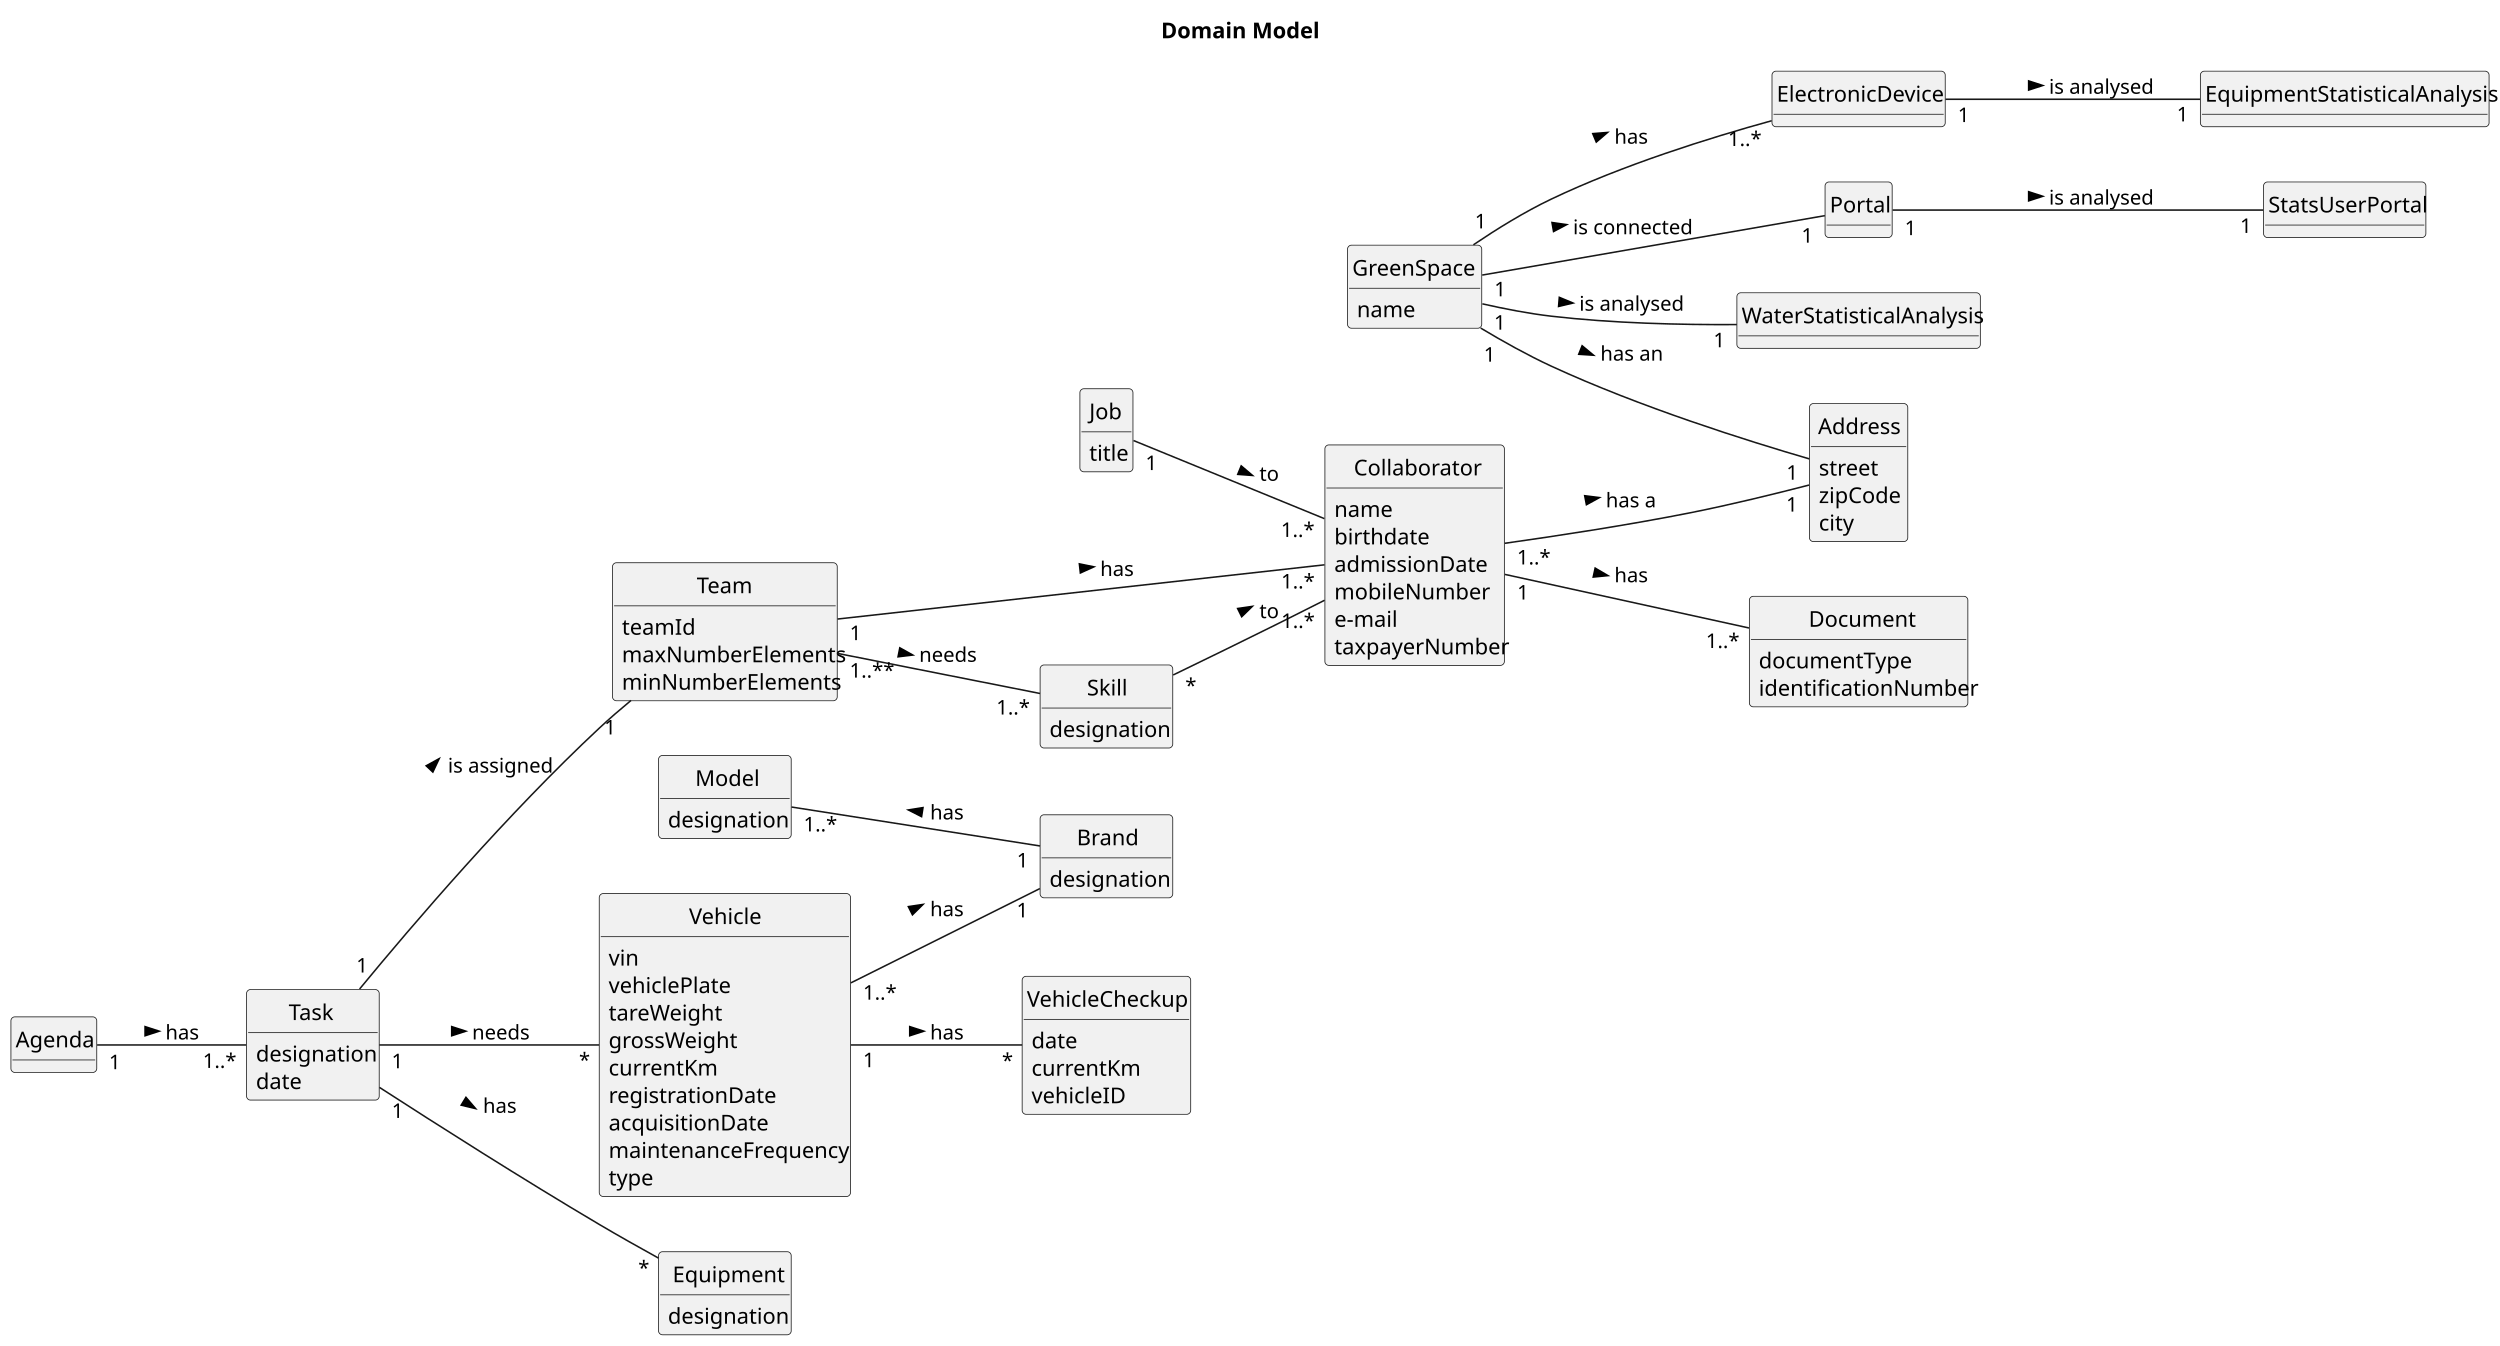
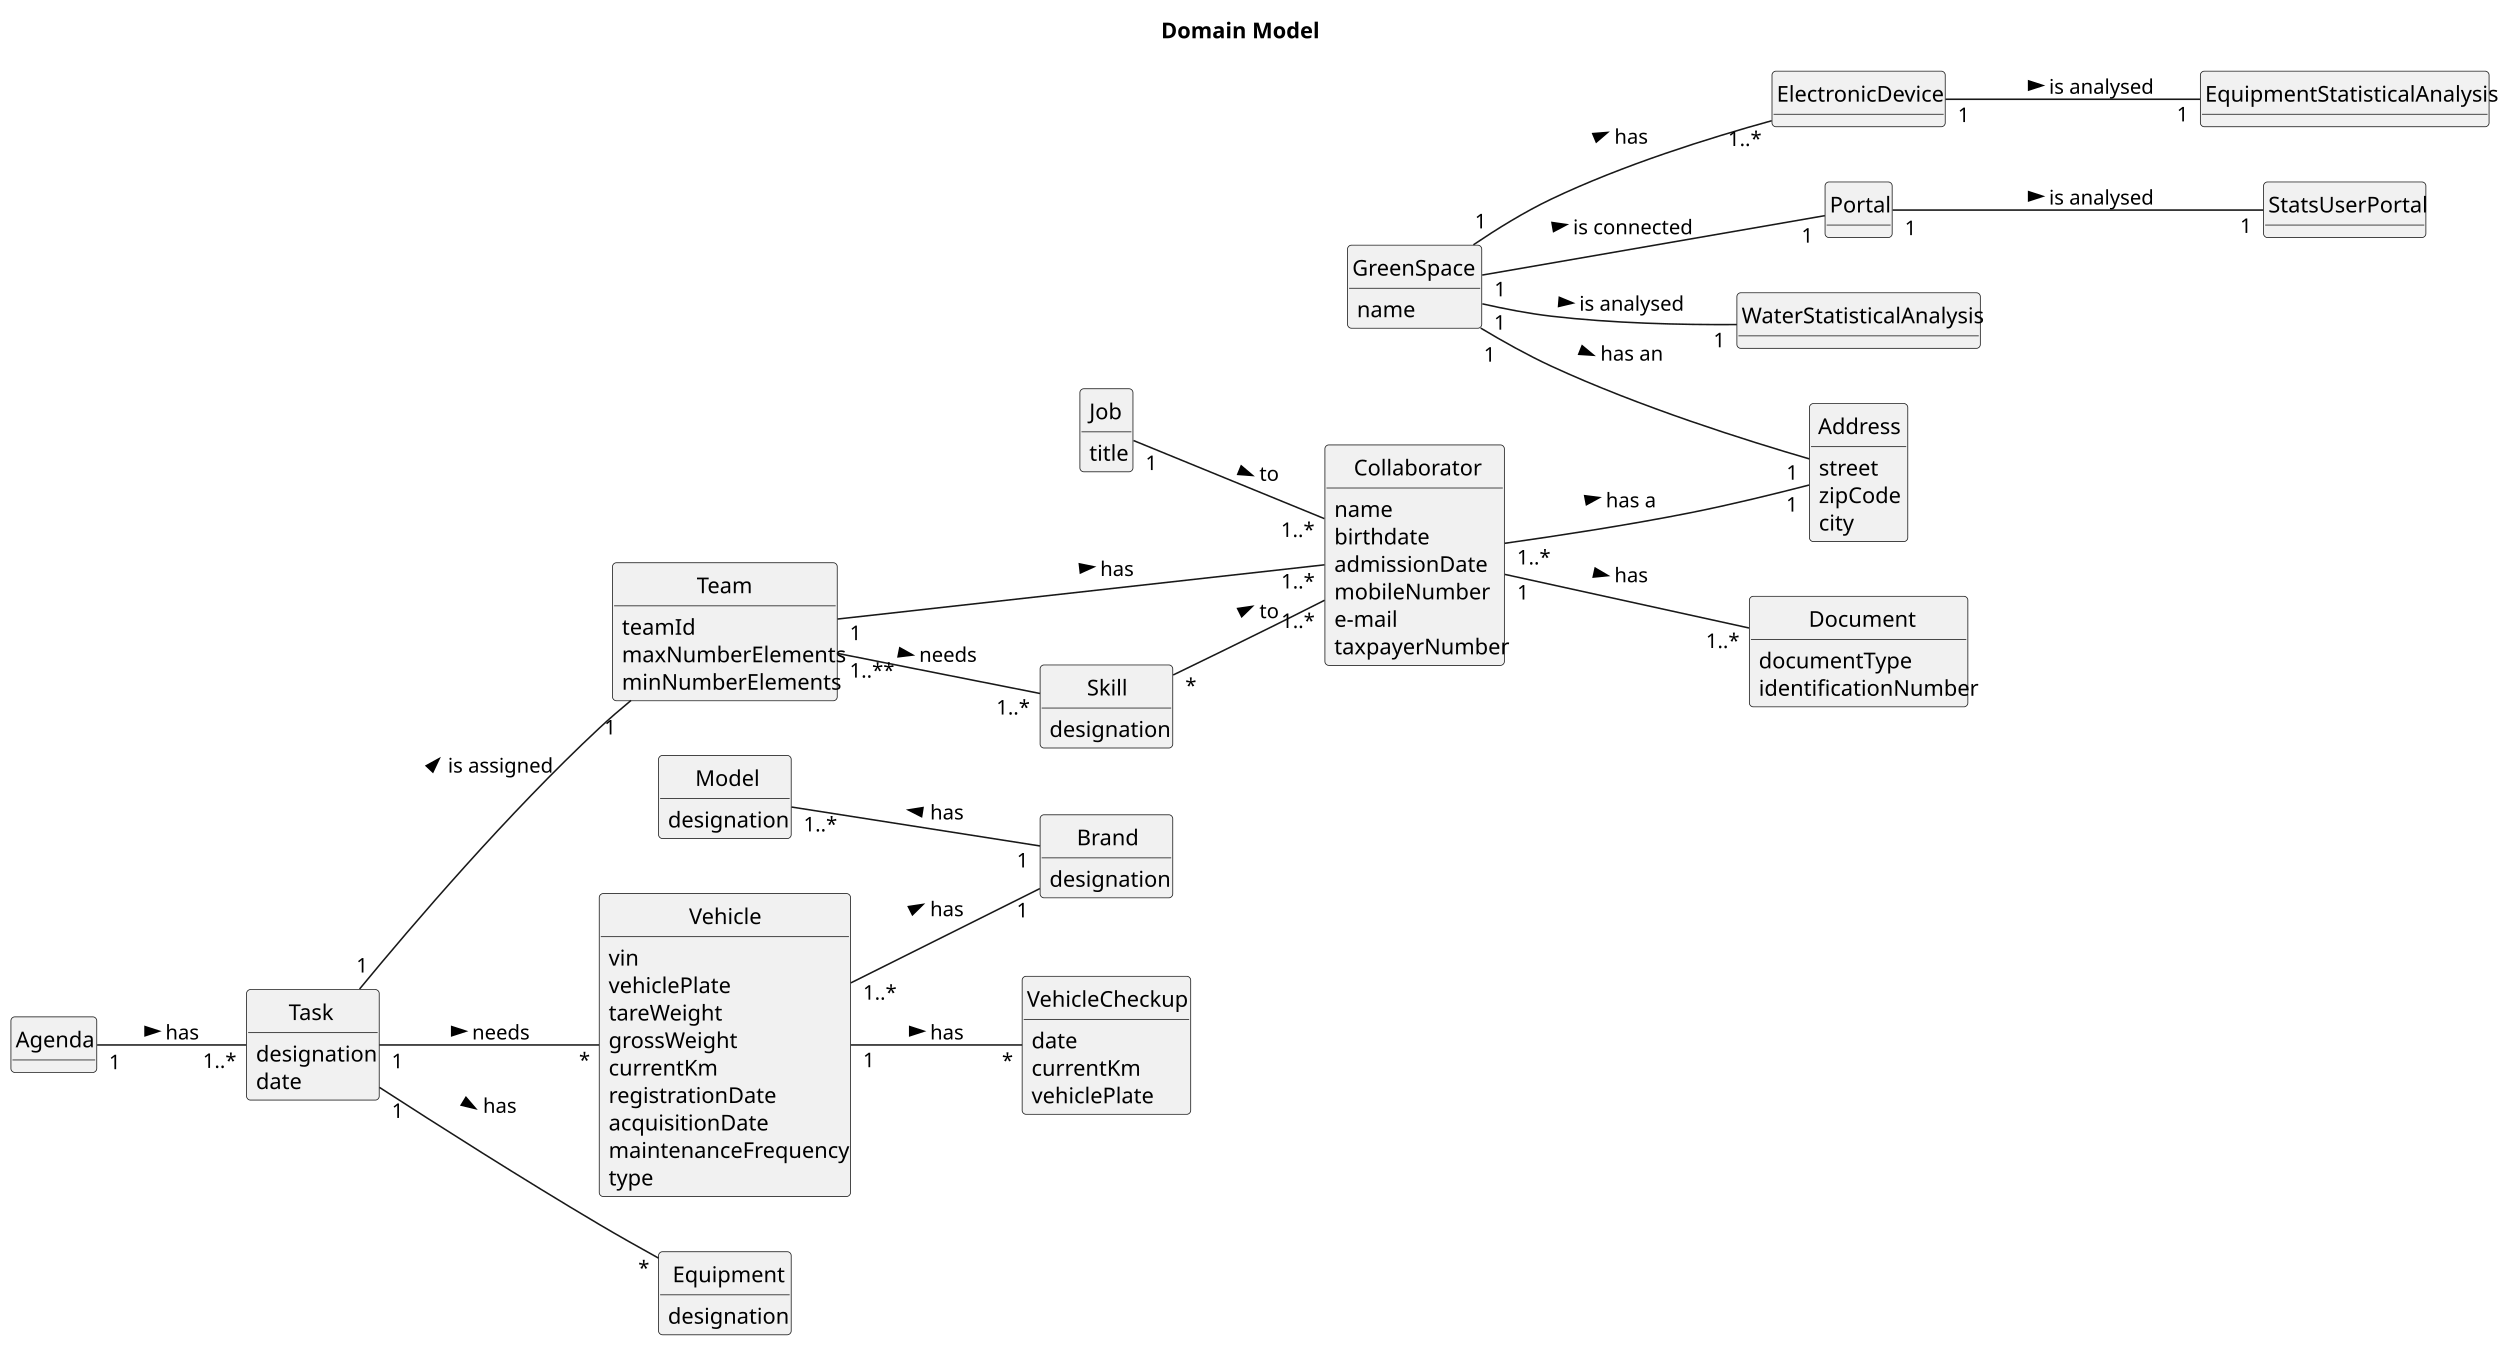
<svg xmlns="http://www.w3.org/2000/svg" contentStyleType="text/css" height="862px" preserveAspectRatio="none" style="width:1602px;height:862px;background:#FFFFFF;" version="1.1" viewBox="0 0 1602 862" width="1602px" zoomAndPan="magnify">
  <defs />
  <g>
    <text fill="#000000" font-family="sans-serif" font-size="14" font-weight="bold" lengthAdjust="spacing" textLength="100" x="744" y="24.533">Domain Model</text>
    <g id="elem_Skill">
      <rect codeLine="11" fill="#F1F1F1" height="53.219" id="Skill" rx="2.5" ry="2.5" style="stroke:#181818;stroke-width:0.5;" width="85" x="666.5" y="426.109" />
      <text fill="#000000" font-family="sans-serif" font-size="14" lengthAdjust="spacing" textLength="25" x="696.5" y="445.643">Skill</text>
      <line style="stroke:#181818;stroke-width:0.5;" x1="667.5" x2="750.5" y1="453.719" y2="453.719" />
      <text fill="#000000" font-family="sans-serif" font-size="14" lengthAdjust="spacing" textLength="73" x="672.5" y="472.252">designation</text>
    </g>
    <g id="elem_Job">
      <rect codeLine="15" fill="#F1F1F1" height="53.219" id="Job" rx="2.5" ry="2.5" style="stroke:#181818;stroke-width:0.5;" width="34" x="692" y="249.109" />
      <text fill="#000000" font-family="sans-serif" font-size="14" lengthAdjust="spacing" textLength="22" x="698" y="268.643">Job</text>
      <line style="stroke:#181818;stroke-width:0.5;" x1="693" x2="725" y1="276.719" y2="276.719" />
      <text fill="#000000" font-family="sans-serif" font-size="14" lengthAdjust="spacing" textLength="22" x="698" y="295.252">title</text>
    </g>
    <g id="elem_Collaborator">
      <rect codeLine="19" fill="#F1F1F1" height="141.266" id="Collaborator" rx="2.5" ry="2.5" style="stroke:#181818;stroke-width:0.5;" width="115" x="849" y="285.109" />
      <text fill="#000000" font-family="sans-serif" font-size="14" lengthAdjust="spacing" textLength="78" x="867.5" y="304.643">Collaborator</text>
      <line style="stroke:#181818;stroke-width:0.5;" x1="850" x2="963" y1="312.719" y2="312.719" />
      <text fill="#000000" font-family="sans-serif" font-size="14" lengthAdjust="spacing" textLength="35" x="855" y="331.252">name</text>
      <text fill="#000000" font-family="sans-serif" font-size="14" lengthAdjust="spacing" textLength="56" x="855" y="348.861">birthdate</text>
      <text fill="#000000" font-family="sans-serif" font-size="14" lengthAdjust="spacing" textLength="93" x="855" y="366.471">admissionDate</text>
      <text fill="#000000" font-family="sans-serif" font-size="14" lengthAdjust="spacing" textLength="90" x="855" y="384.08">mobileNumber</text>
      <text fill="#000000" font-family="sans-serif" font-size="14" lengthAdjust="spacing" textLength="38" x="855" y="401.69">e-mail</text>
      <text fill="#000000" font-family="sans-serif" font-size="14" lengthAdjust="spacing" textLength="103" x="855" y="419.299">taxpayerNumber</text>
    </g>
    <g id="elem_Document">
      <rect codeLine="28" fill="#F1F1F1" height="70.828" id="Document" rx="2.5" ry="2.5" style="stroke:#181818;stroke-width:0.5;" width="140" x="1121" y="382.109" />
      <text fill="#000000" font-family="sans-serif" font-size="14" lengthAdjust="spacing" textLength="64" x="1159" y="401.643">Document</text>
      <line style="stroke:#181818;stroke-width:0.5;" x1="1122" x2="1260" y1="409.719" y2="409.719" />
      <text fill="#000000" font-family="sans-serif" font-size="14" lengthAdjust="spacing" textLength="94" x="1127" y="428.252">documentType</text>
      <text fill="#000000" font-family="sans-serif" font-size="14" lengthAdjust="spacing" textLength="128" x="1127" y="445.861">identificationNumber</text>
    </g>
    <g id="elem_Team">
      <rect codeLine="34" fill="#F1F1F1" height="88.438" id="Team" rx="2.5" ry="2.5" style="stroke:#181818;stroke-width:0.5;" width="144" x="392.5" y="360.609" />
      <text fill="#000000" font-family="sans-serif" font-size="14" lengthAdjust="spacing" textLength="36" x="446.5" y="380.143">Team</text>
      <line style="stroke:#181818;stroke-width:0.5;" x1="393.5" x2="535.5" y1="388.219" y2="388.219" />
      <text fill="#000000" font-family="sans-serif" font-size="14" lengthAdjust="spacing" textLength="42" x="398.5" y="406.752">teamId</text>
      <text fill="#000000" font-family="sans-serif" font-size="14" lengthAdjust="spacing" textLength="132" x="398.5" y="424.361">maxNumberElements</text>
      <text fill="#000000" font-family="sans-serif" font-size="14" lengthAdjust="spacing" textLength="129" x="398.5" y="441.971">minNumberElements</text>
    </g>
    <g id="elem_Vehicle">
      <rect codeLine="40" fill="#F1F1F1" height="194.094" id="Vehicle" rx="2.5" ry="2.5" style="stroke:#181818;stroke-width:0.5;" width="161" x="384" y="572.609" />
      <text fill="#000000" font-family="sans-serif" font-size="14" lengthAdjust="spacing" textLength="46" x="441.5" y="592.143">Vehicle</text>
      <line style="stroke:#181818;stroke-width:0.5;" x1="385" x2="544" y1="600.219" y2="600.219" />
      <text fill="#000000" font-family="sans-serif" font-size="14" lengthAdjust="spacing" textLength="18" x="390" y="618.752">vin</text>
      <text fill="#000000" font-family="sans-serif" font-size="14" lengthAdjust="spacing" textLength="76" x="390" y="636.361">vehiclePlate</text>
      <text fill="#000000" font-family="sans-serif" font-size="14" lengthAdjust="spacing" textLength="69" x="390" y="653.971">tareWeight</text>
      <text fill="#000000" font-family="sans-serif" font-size="14" lengthAdjust="spacing" textLength="79" x="390" y="671.58">grossWeight</text>
      <text fill="#000000" font-family="sans-serif" font-size="14" lengthAdjust="spacing" textLength="65" x="390" y="689.189">currentKm</text>
      <text fill="#000000" font-family="sans-serif" font-size="14" lengthAdjust="spacing" textLength="101" x="390" y="706.799">registrationDate</text>
      <text fill="#000000" font-family="sans-serif" font-size="14" lengthAdjust="spacing" textLength="97" x="390" y="724.408">acquisitionDate</text>
      <text fill="#000000" font-family="sans-serif" font-size="14" lengthAdjust="spacing" textLength="149" x="390" y="742.018">maintenanceFrequency</text>
      <text fill="#000000" font-family="sans-serif" font-size="14" lengthAdjust="spacing" textLength="27" x="390" y="759.627">type</text>
    </g>
    <g id="elem_Brand">
      <rect codeLine="52" fill="#F1F1F1" height="53.219" id="Brand" rx="2.5" ry="2.5" style="stroke:#181818;stroke-width:0.5;" width="85" x="666.5" y="522.109" />
      <text fill="#000000" font-family="sans-serif" font-size="14" lengthAdjust="spacing" textLength="38" x="690" y="541.643">Brand</text>
      <line style="stroke:#181818;stroke-width:0.5;" x1="667.5" x2="750.5" y1="549.719" y2="549.719" />
      <text fill="#000000" font-family="sans-serif" font-size="14" lengthAdjust="spacing" textLength="73" x="672.5" y="568.252">designation</text>
    </g>
    <g id="elem_Model">
      <rect codeLine="56" fill="#F1F1F1" height="53.219" id="Model" rx="2.5" ry="2.5" style="stroke:#181818;stroke-width:0.5;" width="85" x="422" y="484.109" />
      <text fill="#000000" font-family="sans-serif" font-size="14" lengthAdjust="spacing" textLength="38" x="445.5" y="503.643">Model</text>
      <line style="stroke:#181818;stroke-width:0.5;" x1="423" x2="506" y1="511.719" y2="511.719" />
      <text fill="#000000" font-family="sans-serif" font-size="14" lengthAdjust="spacing" textLength="73" x="428" y="530.252">designation</text>
    </g>
    <g id="elem_VehicleCheckup">
      <rect codeLine="60" fill="#F1F1F1" height="88.438" id="VehicleCheckup" rx="2.5" ry="2.5" style="stroke:#181818;stroke-width:0.5;" width="108" x="655" y="625.609" />
      <text fill="#000000" font-family="sans-serif" font-size="14" lengthAdjust="spacing" textLength="102" x="658" y="645.143">VehicleCheckup</text>
      <line style="stroke:#181818;stroke-width:0.5;" x1="656" x2="762" y1="653.219" y2="653.219" />
      <text fill="#000000" font-family="sans-serif" font-size="14" lengthAdjust="spacing" textLength="28" x="661" y="671.752">date</text>
      <text fill="#000000" font-family="sans-serif" font-size="14" lengthAdjust="spacing" textLength="65" x="661" y="689.361">currentKm</text>
-       <text fill="#000000" font-family="sans-serif" font-size="14" lengthAdjust="spacing" textLength="57" x="661" y="706.971">vehicleID</text>
+       <text fill="#000000" font-family="sans-serif" font-size="14" lengthAdjust="spacing" textLength="76" x="661" y="706.971">vehiclePlate</text>
    </g>
    <g id="elem_Address">
      <rect codeLine="74" fill="#F1F1F1" height="88.438" id="Address" rx="2.5" ry="2.5" style="stroke:#181818;stroke-width:0.5;" width="63" x="1159.5" y="258.609" />
      <text fill="#000000" font-family="sans-serif" font-size="14" lengthAdjust="spacing" textLength="52" x="1165" y="278.143">Address</text>
      <line style="stroke:#181818;stroke-width:0.5;" x1="1160.5" x2="1221.5" y1="286.219" y2="286.219" />
      <text fill="#000000" font-family="sans-serif" font-size="14" lengthAdjust="spacing" textLength="36" x="1165.5" y="304.752">street</text>
      <text fill="#000000" font-family="sans-serif" font-size="14" lengthAdjust="spacing" textLength="51" x="1165.5" y="322.361">zipCode</text>
      <text fill="#000000" font-family="sans-serif" font-size="14" lengthAdjust="spacing" textLength="21" x="1165.5" y="339.971">city</text>
    </g>
    <g id="elem_WaterStatisticalAnalysis">
      <rect codeLine="80" fill="#F1F1F1" height="35.609" id="WaterStatisticalAnalysis" rx="2.5" ry="2.5" style="stroke:#181818;stroke-width:0.5;" width="156" x="1113" y="187.609" />
      <text fill="#000000" font-family="sans-serif" font-size="14" lengthAdjust="spacing" textLength="150" x="1116" y="207.143">WaterStatisticalAnalysis</text>
      <line style="stroke:#181818;stroke-width:0.5;" x1="1114" x2="1268" y1="215.219" y2="215.219" />
    </g>
    <g id="elem_StatsUserPortal">
      <rect codeLine="83" fill="#F1F1F1" height="35.609" id="StatsUserPortal" rx="2.5" ry="2.5" style="stroke:#181818;stroke-width:0.5;" width="104" x="1450.5" y="116.609" />
      <text fill="#000000" font-family="sans-serif" font-size="14" lengthAdjust="spacing" textLength="98" x="1453.5" y="136.143">StatsUserPortal</text>
      <line style="stroke:#181818;stroke-width:0.5;" x1="1451.5" x2="1553.5" y1="144.219" y2="144.219" />
    </g>
    <g id="elem_ElectronicDevice">
      <rect codeLine="86" fill="#F1F1F1" height="35.609" id="ElectronicDevice" rx="2.5" ry="2.5" style="stroke:#181818;stroke-width:0.5;" width="111" x="1135.5" y="45.609" />
      <text fill="#000000" font-family="sans-serif" font-size="14" lengthAdjust="spacing" textLength="105" x="1138.5" y="65.143">ElectronicDevice</text>
      <line style="stroke:#181818;stroke-width:0.5;" x1="1136.5" x2="1245.5" y1="73.219" y2="73.219" />
    </g>
    <g id="elem_GreenSpace">
      <rect codeLine="89" fill="#F1F1F1" height="53.219" id="GreenSpace" rx="2.5" ry="2.5" style="stroke:#181818;stroke-width:0.5;" width="86" x="863.5" y="157.109" />
      <text fill="#000000" font-family="sans-serif" font-size="14" lengthAdjust="spacing" textLength="80" x="866.5" y="176.643">GreenSpace</text>
      <line style="stroke:#181818;stroke-width:0.5;" x1="864.5" x2="948.5" y1="184.719" y2="184.719" />
      <text fill="#000000" font-family="sans-serif" font-size="14" lengthAdjust="spacing" textLength="35" x="869.5" y="203.252">name</text>
    </g>
    <g id="elem_Task">
      <rect codeLine="93" fill="#F1F1F1" height="70.828" id="Task" rx="2.5" ry="2.5" style="stroke:#181818;stroke-width:0.5;" width="85" x="158" y="634.109" />
      <text fill="#000000" font-family="sans-serif" font-size="14" lengthAdjust="spacing" textLength="31" x="185" y="653.643">Task</text>
      <line style="stroke:#181818;stroke-width:0.5;" x1="159" x2="242" y1="661.719" y2="661.719" />
      <text fill="#000000" font-family="sans-serif" font-size="14" lengthAdjust="spacing" textLength="73" x="164" y="680.252">designation</text>
      <text fill="#000000" font-family="sans-serif" font-size="14" lengthAdjust="spacing" textLength="28" x="164" y="697.861">date</text>
    </g>
    <g id="elem_Equipment">
      <rect codeLine="98" fill="#F1F1F1" height="53.219" id="Equipment" rx="2.5" ry="2.5" style="stroke:#181818;stroke-width:0.5;" width="85" x="422" y="802.109" />
      <text fill="#000000" font-family="sans-serif" font-size="14" lengthAdjust="spacing" textLength="67" x="431" y="821.643">Equipment</text>
      <line style="stroke:#181818;stroke-width:0.5;" x1="423" x2="506" y1="829.719" y2="829.719" />
      <text fill="#000000" font-family="sans-serif" font-size="14" lengthAdjust="spacing" textLength="73" x="428" y="848.252">designation</text>
    </g>
    <g id="elem_Agenda">
      <rect codeLine="102" fill="#F1F1F1" height="35.609" id="Agenda" rx="2.5" ry="2.5" style="stroke:#181818;stroke-width:0.5;" width="55" x="7" y="651.609" />
      <text fill="#000000" font-family="sans-serif" font-size="14" lengthAdjust="spacing" textLength="49" x="10" y="671.143">Agenda</text>
      <line style="stroke:#181818;stroke-width:0.5;" x1="8" x2="61" y1="679.219" y2="679.219" />
    </g>
    <g id="elem_Portal">
      <rect codeLine="105" fill="#F1F1F1" height="35.609" id="Portal" rx="2.5" ry="2.5" style="stroke:#181818;stroke-width:0.5;" width="43" x="1169.5" y="116.609" />
      <text fill="#000000" font-family="sans-serif" font-size="14" lengthAdjust="spacing" textLength="37" x="1172.5" y="136.143">Portal</text>
      <line style="stroke:#181818;stroke-width:0.5;" x1="1170.5" x2="1211.5" y1="144.219" y2="144.219" />
    </g>
    <g id="elem_EquipmentStatisticalAnalysis">
      <rect fill="#F1F1F1" height="35.609" id="EquipmentStatisticalAnalysis" rx="2.5" ry="2.5" style="stroke:#181818;stroke-width:0.5;" width="185" x="1410" y="45.609" />
      <text fill="#000000" font-family="sans-serif" font-size="14" lengthAdjust="spacing" textLength="179" x="1413" y="65.143">EquipmentStatisticalAnalysis</text>
      <line style="stroke:#181818;stroke-width:0.5;" x1="1411" x2="1594" y1="73.219" y2="73.219" />
    </g>
    <g id="link_Vehicle_Brand">
      <path codeLine="108" d="M545.24,629.819 C585.69,609.639 633.14,585.959 666.34,569.399 " fill="none" id="Vehicle-Brand" style="stroke:#181818;stroke-width:1.0;" />
      <polygon fill="#000000" points="591.474,579.553,582.068,580.961,584.692,586.221,591.474,579.553" style="stroke:#000000;stroke-width:1.0;" />
      <text fill="#000000" font-family="sans-serif" font-size="13" lengthAdjust="spacing" textLength="21" x="596" y="587.105">has</text>
      <text fill="#000000" font-family="sans-serif" font-size="13" lengthAdjust="spacing" textLength="20" x="553.038" y="640.594">1..*</text>
      <text fill="#000000" font-family="sans-serif" font-size="13" lengthAdjust="spacing" textLength="7" x="651.406" y="587.854">1</text>
    </g>
    <g id="link_Model_Brand">
      <path codeLine="110" d="M507.19,517.139 C551.74,524.119 621.95,535.129 666.45,542.099 " fill="none" id="Model-Brand" style="stroke:#181818;stroke-width:1.0;" />
      <polygon fill="#000000" points="582.06,519.011,590.541,523.315,591.451,517.508,582.06,519.011" style="stroke:#000000;stroke-width:1.0;" />
      <text fill="#000000" font-family="sans-serif" font-size="13" lengthAdjust="spacing" textLength="21" x="596" y="525.105">has</text>
      <text fill="#000000" font-family="sans-serif" font-size="13" lengthAdjust="spacing" textLength="20" x="514.929" y="532.778">1..*</text>
      <text fill="#000000" font-family="sans-serif" font-size="13" lengthAdjust="spacing" textLength="7" x="651.535" y="555.862">1</text>
    </g>
    <g id="link_Collaborator_Document">
      <path codeLine="112" d="M964.33,368.079 C1009.44,377.979 1072.71,391.869 1120.77,402.419 " fill="none" id="Collaborator-Document" style="stroke:#181818;stroke-width:1.0;" />
      <polygon fill="#000000" points="1030.384,368.857,1022.179,364.047,1020.919,369.788,1030.384,368.857" style="stroke:#000000;stroke-width:1.0;" />
      <text fill="#000000" font-family="sans-serif" font-size="13" lengthAdjust="spacing" textLength="21" x="1034.5" y="373.104">has</text>
      <text fill="#000000" font-family="sans-serif" font-size="13" lengthAdjust="spacing" textLength="7" x="972.188" y="384.203">1</text>
      <text fill="#000000" font-family="sans-serif" font-size="13" lengthAdjust="spacing" textLength="20" x="1093.123" y="415.254">1..*</text>
    </g>
    <g id="link_Job_Collaborator">
      <path codeLine="114" d="M726.33,282.289 C752.95,293.179 806.89,315.259 848.67,332.349 " fill="none" id="Job-Collaborator" style="stroke:#181818;stroke-width:1.0;" />
      <polygon fill="#000000" points="802.628,304.679,795.369,298.533,793.143,303.973,802.628,304.679" style="stroke:#000000;stroke-width:1.0;" />
      <text fill="#000000" font-family="sans-serif" font-size="13" lengthAdjust="spacing" textLength="11" x="807" y="308.104">to</text>
      <text fill="#000000" font-family="sans-serif" font-size="13" lengthAdjust="spacing" textLength="7" x="734.011" y="301.222">1</text>
      <text fill="#000000" font-family="sans-serif" font-size="13" lengthAdjust="spacing" textLength="20" x="820.827" y="344.085">1..*</text>
    </g>
    <g id="link_Skill_Collaborator">
      <path codeLine="117" d="M751.75,432.529 C772.08,422.689 796.86,410.619 819,399.609 C828.65,394.809 838.89,389.659 848.81,384.629 " fill="none" id="Skill-Collaborator" style="stroke:#181818;stroke-width:1.0;" />
      <polygon fill="#000000" points="802.484,388.572,793.072,389.94,795.673,395.211,802.484,388.572" style="stroke:#000000;stroke-width:1.0;" />
      <text fill="#000000" font-family="sans-serif" font-size="13" lengthAdjust="spacing" textLength="11" x="807" y="396.104">to</text>
      <text fill="#000000" font-family="sans-serif" font-size="13" lengthAdjust="spacing" textLength="5" x="759.527" y="443.96">*</text>
      <text fill="#000000" font-family="sans-serif" font-size="13" lengthAdjust="spacing" textLength="20" x="820.983" y="402.41">1..*</text>
    </g>
    <g id="link_Team_Skill">
      <path codeLine="118" d="M536.62,418.689 C578.83,427.039 630.87,437.339 666.46,444.389 " fill="none" id="Team-Skill" style="stroke:#181818;stroke-width:1.0;" />
      <polygon fill="#000000" points="584.905,419.756,576.602,415.117,575.461,420.883,584.905,419.756" style="stroke:#000000;stroke-width:1.0;" />
      <text fill="#000000" font-family="sans-serif" font-size="13" lengthAdjust="spacing" textLength="35" x="589" y="424.104">needs</text>
      <text fill="#000000" font-family="sans-serif" font-size="13" lengthAdjust="spacing" textLength="25" x="544.421" y="434.216">1..**</text>
      <text fill="#000000" font-family="sans-serif" font-size="13" lengthAdjust="spacing" textLength="20" x="638.415" y="457.861">1..*</text>
    </g>
    <g id="link_Team_Collaborator">
      <path codeLine="120" d="M536.68,396.679 C623.63,386.999 768.97,370.809 848.77,361.929 " fill="none" id="Team-Collaborator" style="stroke:#181818;stroke-width:1.0;" />
      <polygon fill="#000000" points="700.969,363.232,691.654,361.312,692.305,367.154,700.969,363.232" style="stroke:#000000;stroke-width:1.0;" />
      <text fill="#000000" font-family="sans-serif" font-size="13" lengthAdjust="spacing" textLength="21" x="705" y="369.104">has</text>
      <text fill="#000000" font-family="sans-serif" font-size="13" lengthAdjust="spacing" textLength="7" x="544.485" y="410.177">1</text>
      <text fill="#000000" font-family="sans-serif" font-size="13" lengthAdjust="spacing" textLength="20" x="820.939" y="377.085">1..*</text>
    </g>
    <g id="link_Vehicle_VehicleCheckup">
      <path codeLine="122" d="M545.24,669.609 C581.27,669.609 622.86,669.609 654.98,669.609 " fill="none" id="Vehicle-VehicleCheckup" style="stroke:#181818;stroke-width:1.0;" />
      <polygon fill="#000000" points="592,660.785,582.955,657.846,582.955,663.724,592,660.785" style="stroke:#000000;stroke-width:1.0;" />
      <text fill="#000000" font-family="sans-serif" font-size="13" lengthAdjust="spacing" textLength="21" x="596" y="666.105">has</text>
      <text fill="#000000" font-family="sans-serif" font-size="13" lengthAdjust="spacing" textLength="7" x="553.006" y="683.854">1</text>
      <text fill="#000000" font-family="sans-serif" font-size="13" lengthAdjust="spacing" textLength="5" x="642.032" y="684.223">*</text>
    </g>
    <g id="link_Collaborator_Address">
      <path codeLine="124" d="M964.23,348.139 C998.7,343.289 1043.54,336.429 1083,328.609 C1108.88,323.479 1137.95,316.329 1159.25,310.819 " fill="none" id="Collaborator-Address" style="stroke:#181818;stroke-width:1.0;" />
      <polygon fill="#000000" points="1024.911,318.845,1015.475,317.659,1016.579,323.432,1024.911,318.845" style="stroke:#000000;stroke-width:1.0;" />
      <text fill="#000000" font-family="sans-serif" font-size="13" lengthAdjust="spacing" textLength="32" x="1029" y="325.104">has a</text>
      <text fill="#000000" font-family="sans-serif" font-size="13" lengthAdjust="spacing" textLength="20" x="972.061" y="361.701">1..*</text>
      <text fill="#000000" font-family="sans-serif" font-size="13" lengthAdjust="spacing" textLength="7" x="1144.539" y="327.851">1</text>
    </g>
    <g id="link_GreenSpace_WaterStatisticalAnalysis">
      <path codeLine="126" d="M949.89,194.699 C963.84,197.869 979.49,200.919 994,202.609 C1033.04,207.149 1076.75,208.199 1112.97,207.989 " fill="none" id="GreenSpace-WaterStatisticalAnalysis" style="stroke:#181818;stroke-width:1.0;" />
      <polygon fill="#000000" points="1007.984,194.191,999.207,190.527,998.73,196.386,1007.984,194.191" style="stroke:#000000;stroke-width:1.0;" />
      <text fill="#000000" font-family="sans-serif" font-size="13" lengthAdjust="spacing" textLength="66" x="1012" y="199.105">is analysed</text>
      <text fill="#000000" font-family="sans-serif" font-size="13" lengthAdjust="spacing" textLength="7" x="957.363" y="211.248">1</text>
      <text fill="#000000" font-family="sans-serif" font-size="13" lengthAdjust="spacing" textLength="7" x="1097.944" y="222.543">1</text>
    </g>
    <g id="link_GreenSpace_Address">
      <path codeLine="128" d="M948.83,210.239 C962.85,218.649 978.81,227.579 994,234.609 C1050.55,260.769 1120.18,282.629 1159.38,294.049 " fill="none" id="GreenSpace-Address" style="stroke:#181818;stroke-width:1.0;" />
      <polygon fill="#000000" points="1021.145,227.634,1013.829,221.559,1011.655,227.02,1021.145,227.634" style="stroke:#000000;stroke-width:1.0;" />
      <text fill="#000000" font-family="sans-serif" font-size="13" lengthAdjust="spacing" textLength="39" x="1025.5" y="231.105">has an</text>
      <text fill="#000000" font-family="sans-serif" font-size="13" lengthAdjust="spacing" textLength="7" x="950.809" y="231.758">1</text>
      <text fill="#000000" font-family="sans-serif" font-size="13" lengthAdjust="spacing" textLength="7" x="1144.697" y="307.413">1</text>
    </g>
    <g id="link_Task_Vehicle">
      <path codeLine="130" d="M243.01,669.609 C280.75,669.609 337.45,669.609 383.91,669.609 " fill="none" id="Task-Vehicle" style="stroke:#181818;stroke-width:1.0;" />
      <polygon fill="#000000" points="298.5,660.785,289.455,657.846,289.455,663.724,298.5,660.785" style="stroke:#000000;stroke-width:1.0;" />
      <text fill="#000000" font-family="sans-serif" font-size="13" lengthAdjust="spacing" textLength="35" x="302.5" y="666.105">needs</text>
      <text fill="#000000" font-family="sans-serif" font-size="13" lengthAdjust="spacing" textLength="7" x="250.918" y="684.524">1</text>
      <text fill="#000000" font-family="sans-serif" font-size="13" lengthAdjust="spacing" textLength="5" x="370.99" y="683.879">*</text>
    </g>
    <g id="link_Task_Team">
      <path codeLine="132" d="M230.42,633.759 C265.01,591.779 325.6,521.069 384,466.609 C390.4,460.639 397.33,454.639 404.35,448.839 " fill="none" id="Task-Team" style="stroke:#181818;stroke-width:1.0;" />
      <polygon fill="#000000" points="281.426,486.143,273.088,490.718,277.369,494.745,281.426,486.143" style="stroke:#000000;stroke-width:1.0;" />
      <text fill="#000000" font-family="sans-serif" font-size="13" lengthAdjust="spacing" textLength="66" x="287" y="495.104">is assigned</text>
      <text fill="#000000" font-family="sans-serif" font-size="13" lengthAdjust="spacing" textLength="7" x="228.291" y="623.218">1</text>
      <text fill="#000000" font-family="sans-serif" font-size="13" lengthAdjust="spacing" textLength="7" x="387.206" y="470.652">1</text>
    </g>
    <g id="link_Task_Equipment">
      <path codeLine="134" d="M243.13,696.789 C279.85,720.529 335,755.639 384,784.609 C396.22,791.829 409.68,799.419 421.99,806.209 " fill="none" id="Task-Equipment" style="stroke:#181818;stroke-width:1.0;" />
      <polygon fill="#000000" points="304.765,710.394,298.583,703.167,295.516,708.181,304.765,710.394" style="stroke:#000000;stroke-width:1.0;" />
      <text fill="#000000" font-family="sans-serif" font-size="13" lengthAdjust="spacing" textLength="21" x="309.5" y="713.105">has</text>
      <text fill="#000000" font-family="sans-serif" font-size="13" lengthAdjust="spacing" textLength="7" x="251.059" y="716.376">1</text>
      <text fill="#000000" font-family="sans-serif" font-size="13" lengthAdjust="spacing" textLength="5" x="408.973" y="817.151">*</text>
    </g>
    <g id="link_GreenSpace_ElectronicDevice">
      <path codeLine="136" d="M944.16,156.869 C959.11,146.779 976.88,135.769 994,127.609 C1039.88,105.729 1095.17,88.429 1135.31,77.359 " fill="none" id="GreenSpace-ElectronicDevice" style="stroke:#181818;stroke-width:1.0;" />
      <polygon fill="#000000" points="1030.117,84.865,1020.636,85.625,1022.894,91.052,1030.117,84.865" style="stroke:#000000;stroke-width:1.0;" />
      <text fill="#000000" font-family="sans-serif" font-size="13" lengthAdjust="spacing" textLength="21" x="1034.5" y="92.105">has</text>
      <text fill="#000000" font-family="sans-serif" font-size="13" lengthAdjust="spacing" textLength="7" x="945.059" y="146.346">1</text>
      <text fill="#000000" font-family="sans-serif" font-size="13" lengthAdjust="spacing" textLength="20" x="1107.304" y="93.55">1..*</text>
    </g>
    <g id="link_ElectronicDevice_EquipmentStatisticalAnalysis">
      <path codeLine="138" d="M1246.62,63.609 C1291.74,63.609 1356.76,63.609 1409.84,63.609 " fill="none" id="ElectronicDevice-EquipmentStatisticalAnalysis" style="stroke:#181818;stroke-width:1.0;" />
      <polygon fill="#000000" points="1309,54.785,1299.955,51.846,1299.955,57.724,1309,54.785" style="stroke:#000000;stroke-width:1.0;" />
      <text fill="#000000" font-family="sans-serif" font-size="13" lengthAdjust="spacing" textLength="66" x="1313" y="60.105">is analysed</text>
      <text fill="#000000" font-family="sans-serif" font-size="13" lengthAdjust="spacing" textLength="7" x="1254.564" y="78.229">1</text>
      <text fill="#000000" font-family="sans-serif" font-size="13" lengthAdjust="spacing" textLength="7" x="1394.877" y="77.798">1</text>
    </g>
    <g id="link_GreenSpace_Portal">
      <path codeLine="140" d="M949.79,176.269 C1011.36,165.599 1123.34,146.169 1169.38,138.189 " fill="none" id="GreenSpace-Portal" style="stroke:#181818;stroke-width:1.0;" />
      <polygon fill="#000000" points="1003.927,143.931,994.512,142.581,995.517,148.372,1003.927,143.931" style="stroke:#000000;stroke-width:1.0;" />
      <text fill="#000000" font-family="sans-serif" font-size="13" lengthAdjust="spacing" textLength="74" x="1008" y="150.105">is connected</text>
      <text fill="#000000" font-family="sans-serif" font-size="13" lengthAdjust="spacing" textLength="7" x="957.54" y="189.885">1</text>
      <text fill="#000000" font-family="sans-serif" font-size="13" lengthAdjust="spacing" textLength="7" x="1154.373" y="155.494">1</text>
    </g>
    <g id="link_Portal_StatsUserPortal">
      <path codeLine="142" d="M1212.79,134.609 C1260.9,134.609 1381.09,134.609 1450.28,134.609 " fill="none" id="Portal-StatsUserPortal" style="stroke:#181818;stroke-width:1.0;" />
      <polygon fill="#000000" points="1309,125.785,1299.955,122.846,1299.955,128.724,1309,125.785" style="stroke:#000000;stroke-width:1.0;" />
      <text fill="#000000" font-family="sans-serif" font-size="13" lengthAdjust="spacing" textLength="66" x="1313" y="131.105">is analysed</text>
      <text fill="#000000" font-family="sans-serif" font-size="13" lengthAdjust="spacing" textLength="7" x="1220.535" y="150.668">1</text>
      <text fill="#000000" font-family="sans-serif" font-size="13" lengthAdjust="spacing" textLength="7" x="1435.444" y="149.282">1</text>
    </g>
    <g id="link_Agenda_Task">
      <path codeLine="144" d="M62.21,669.609 C88.08,669.609 127.69,669.609 157.73,669.609 " fill="none" id="Agenda-Task" style="stroke:#181818;stroke-width:1.0;" />
      <polygon fill="#000000" points="102,660.785,92.955,657.846,92.955,663.724,102,660.785" style="stroke:#000000;stroke-width:1.0;" />
      <text fill="#000000" font-family="sans-serif" font-size="13" lengthAdjust="spacing" textLength="21" x="106" y="666.105">has</text>
      <text fill="#000000" font-family="sans-serif" font-size="13" lengthAdjust="spacing" textLength="7" x="69.817" y="685.145">1</text>
      <text fill="#000000" font-family="sans-serif" font-size="13" lengthAdjust="spacing" textLength="20" x="129.979" y="684.318">1..*</text>
    </g>
  </g>
</svg>
